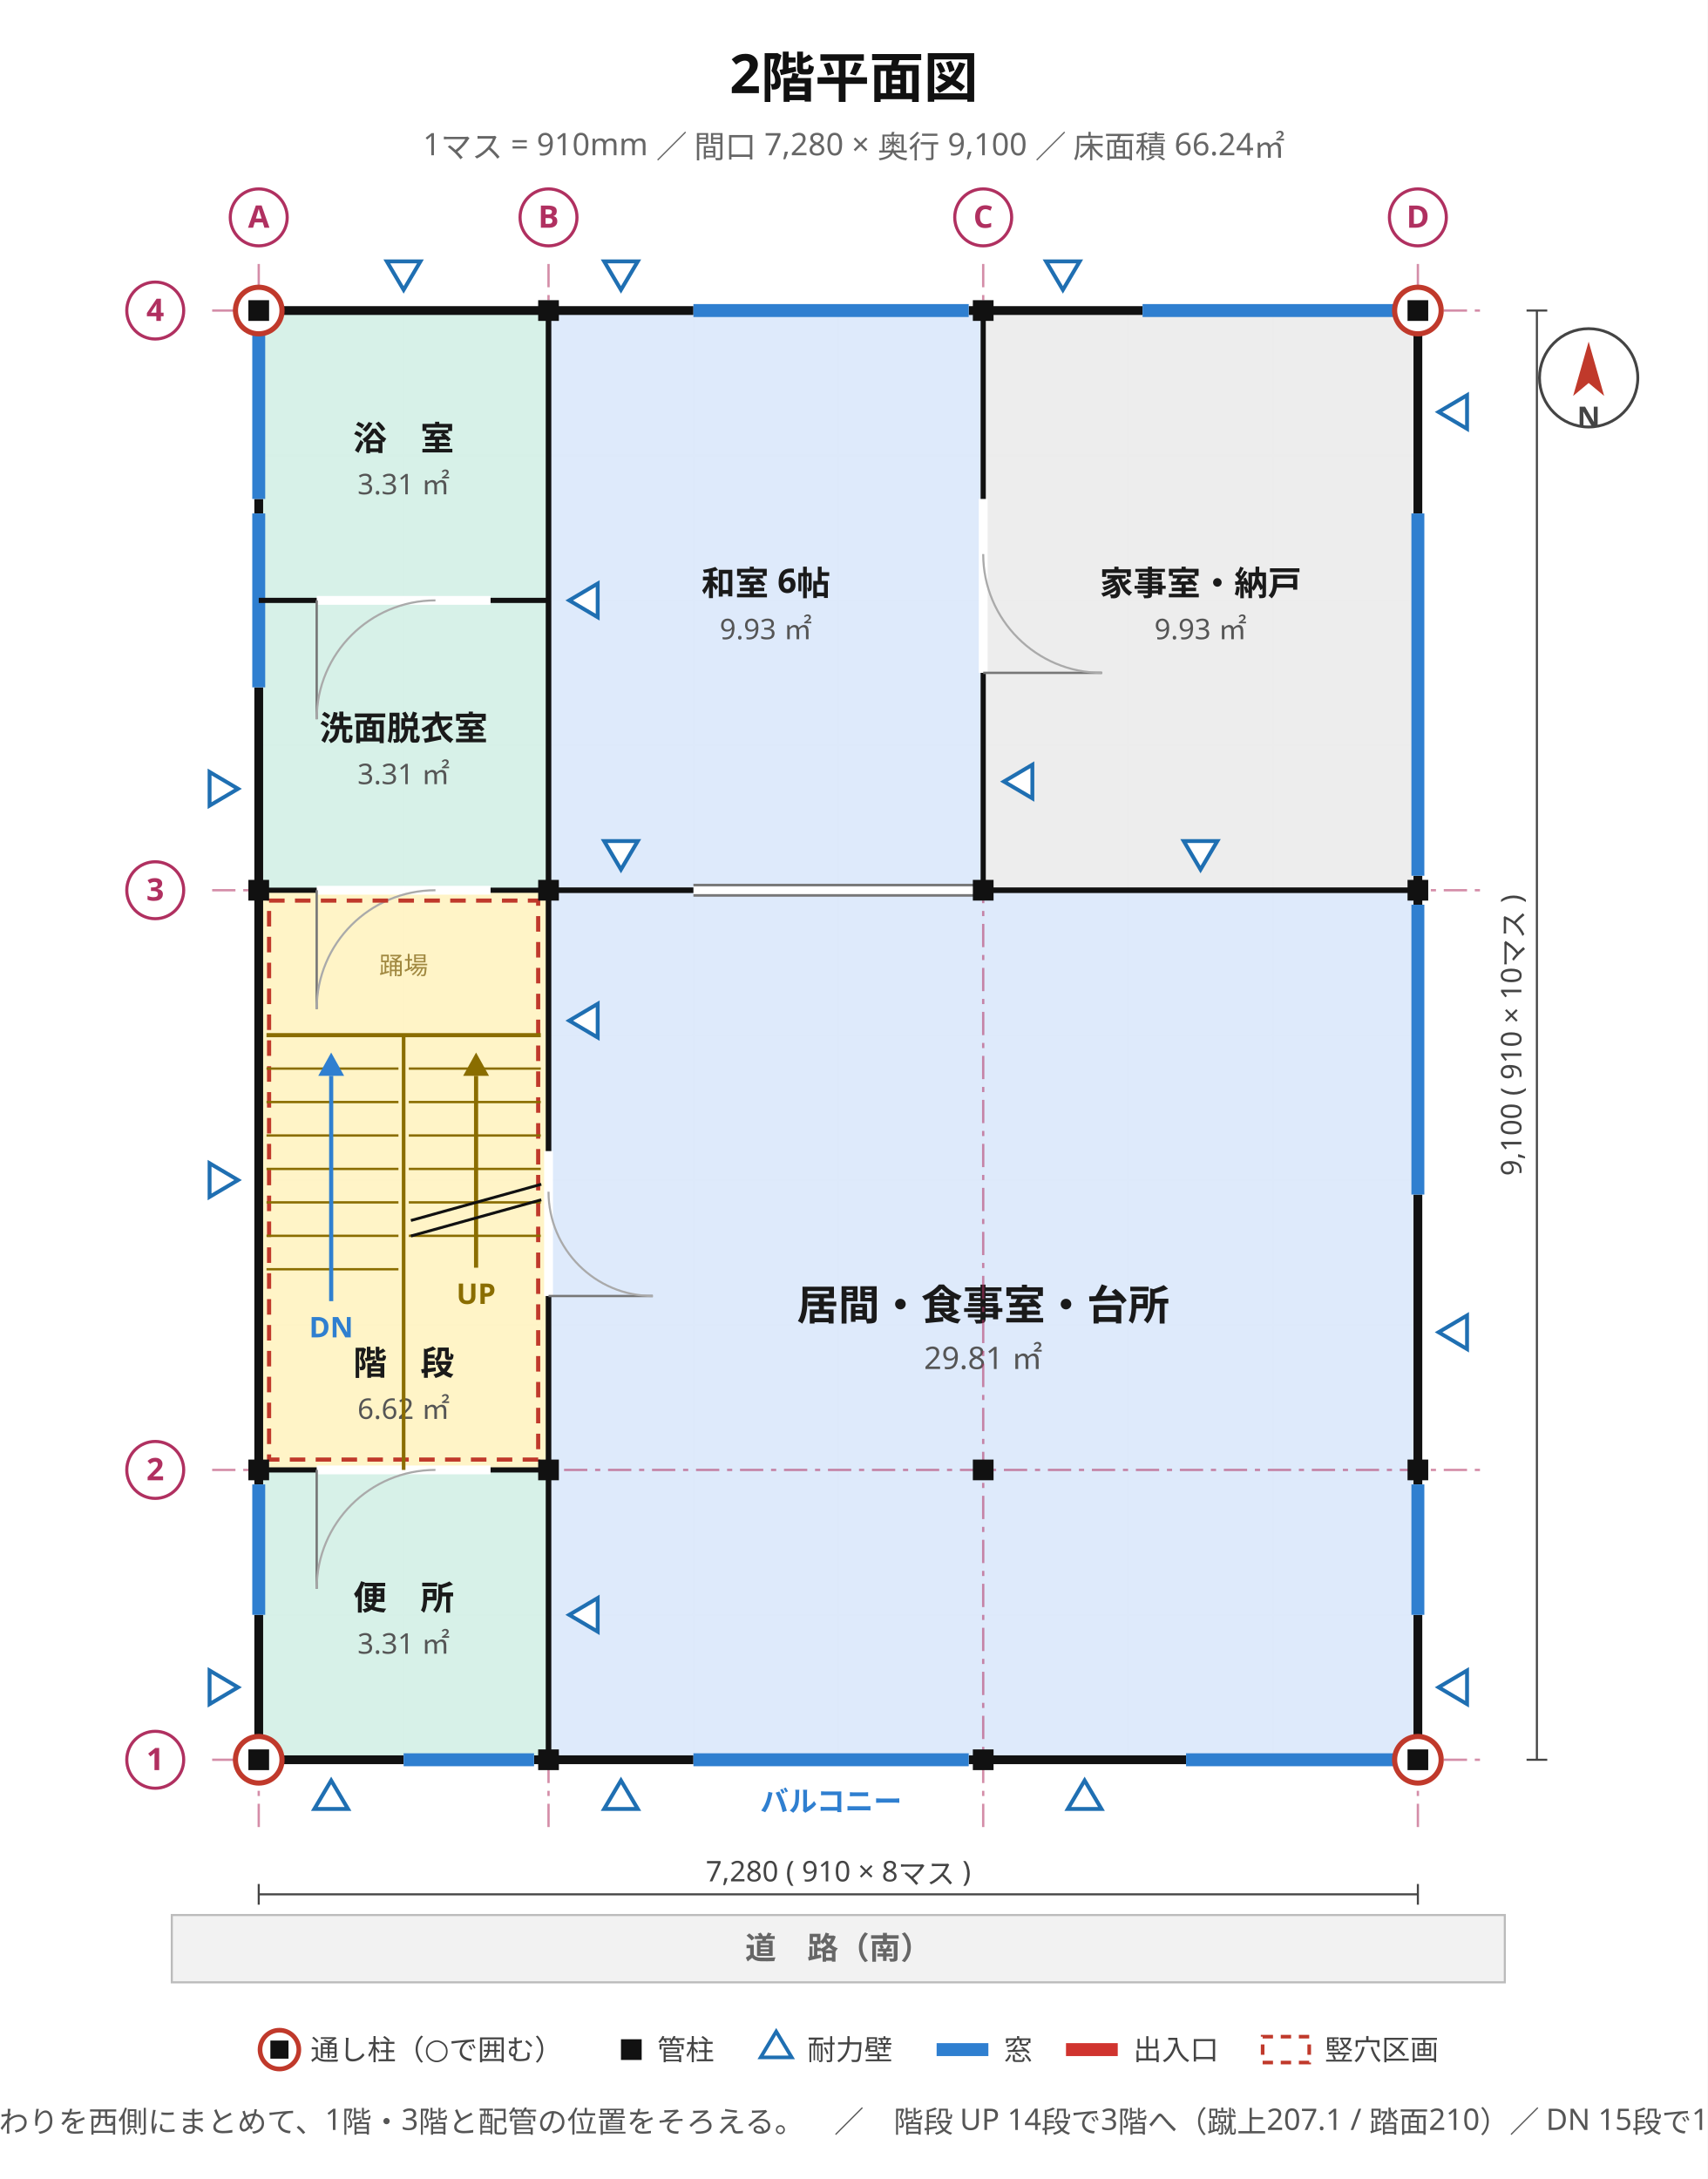
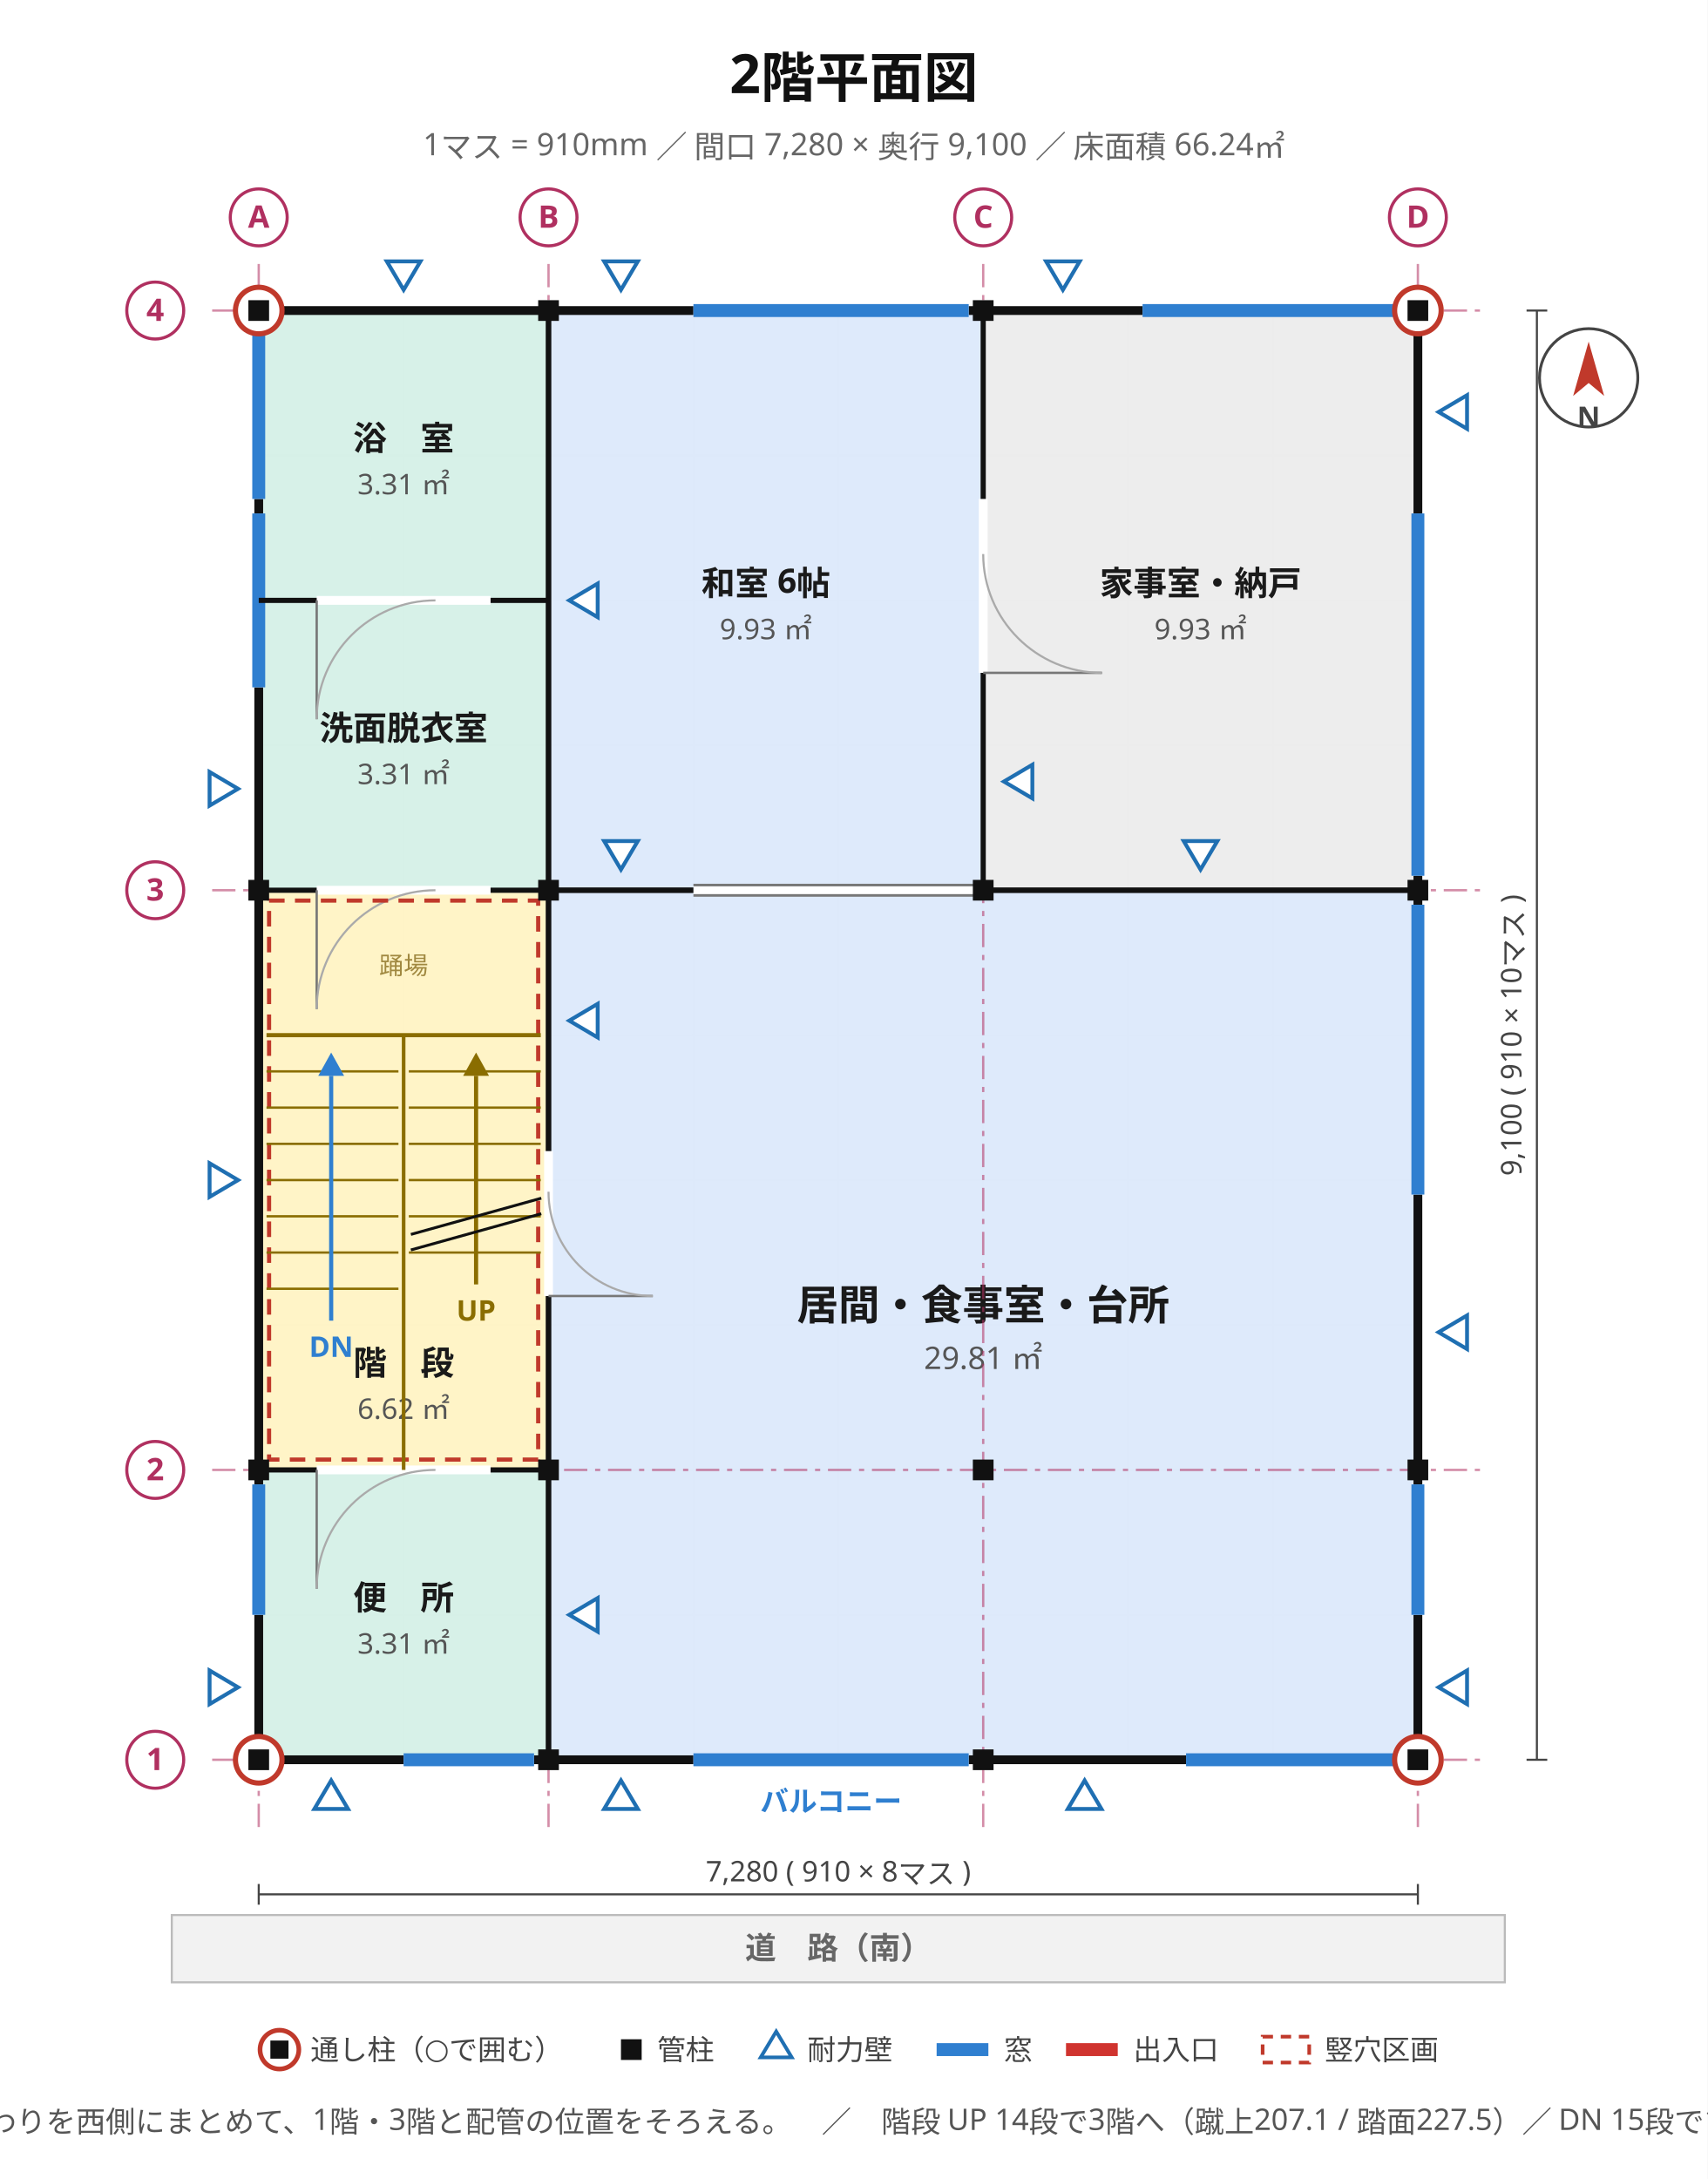
<svg xmlns="http://www.w3.org/2000/svg" viewBox="0 0 660 842" width="660" height="842" font-family="'Hiragino Sans','Hiragino Kaku Gothic ProN','Noto Sans JP','Yu Gothic',Meiryo,'IPAGothic',sans-serif">
  <rect width="660" height="842" fill="#ffffff" />
  <text x="330" y="36" font-size="21" text-anchor="middle" fill="#111" font-weight="700" font-family="'Hiragino Sans','Hiragino Kaku Gothic ProN','Noto Sans JP','Yu Gothic',Meiryo,'IPAGothic',sans-serif">2階平面図</text>
  <text x="330" y="60" font-size="12" text-anchor="middle" fill="#666" font-weight="400" font-family="'Hiragino Sans','Hiragino Kaku Gothic ProN','Noto Sans JP','Yu Gothic',Meiryo,'IPAGothic',sans-serif">1マス = 910mm ／ 間口 7,280 × 奥行 9,100 ／ 床面積 66.24㎡</text>
  <line x1="100" y1="120" x2="100" y2="680" stroke="#e8e8e8" stroke-width="0.7" />
  <line x1="156" y1="120" x2="156" y2="680" stroke="#e8e8e8" stroke-width="0.7" />
  <line x1="212" y1="120" x2="212" y2="680" stroke="#e8e8e8" stroke-width="0.7" />
  <line x1="268" y1="120" x2="268" y2="680" stroke="#e8e8e8" stroke-width="0.7" />
  <line x1="324" y1="120" x2="324" y2="680" stroke="#e8e8e8" stroke-width="0.7" />
  <line x1="380" y1="120" x2="380" y2="680" stroke="#e8e8e8" stroke-width="0.7" />
  <line x1="436" y1="120" x2="436" y2="680" stroke="#e8e8e8" stroke-width="0.7" />
  <line x1="492" y1="120" x2="492" y2="680" stroke="#e8e8e8" stroke-width="0.7" />
  <line x1="548" y1="120" x2="548" y2="680" stroke="#e8e8e8" stroke-width="0.7" />
  <line x1="100" y1="680" x2="548" y2="680" stroke="#e8e8e8" stroke-width="0.7" />
  <line x1="100" y1="624" x2="548" y2="624" stroke="#e8e8e8" stroke-width="0.7" />
  <line x1="100" y1="568" x2="548" y2="568" stroke="#e8e8e8" stroke-width="0.7" />
  <line x1="100" y1="512" x2="548" y2="512" stroke="#e8e8e8" stroke-width="0.7" />
  <line x1="100" y1="456" x2="548" y2="456" stroke="#e8e8e8" stroke-width="0.7" />
  <line x1="100" y1="400" x2="548" y2="400" stroke="#e8e8e8" stroke-width="0.7" />
  <line x1="100" y1="344" x2="548" y2="344" stroke="#e8e8e8" stroke-width="0.7" />
  <line x1="100" y1="288" x2="548" y2="288" stroke="#e8e8e8" stroke-width="0.7" />
  <line x1="100" y1="232" x2="548" y2="232" stroke="#e8e8e8" stroke-width="0.7" />
  <line x1="100" y1="176" x2="548" y2="176" stroke="#e8e8e8" stroke-width="0.7" />
  <line x1="100" y1="120" x2="548" y2="120" stroke="#e8e8e8" stroke-width="0.7" />
  <rect x="100" y="568" width="112" height="112" fill="#d5f0e7" stroke="#2f9077" stroke-width="1.2" opacity="0.95" />
  <text x="156" y="622" font-size="13" text-anchor="middle" fill="#1a1a1a" font-weight="700" font-family="'Hiragino Sans','Hiragino Kaku Gothic ProN','Noto Sans JP','Yu Gothic',Meiryo,'IPAGothic',sans-serif">便　所</text>
  <text x="156" y="639" font-size="11" text-anchor="middle" fill="#555" font-weight="400" font-family="'Hiragino Sans','Hiragino Kaku Gothic ProN','Noto Sans JP','Yu Gothic',Meiryo,'IPAGothic',sans-serif">3.31 ㎡</text>
  <rect x="100" y="344" width="112" height="224" fill="#fff3c4" stroke="#bb9508" stroke-width="1.2" opacity="0.95" />
  <text x="156" y="531.28" font-size="13" text-anchor="middle" fill="#1a1a1a" font-weight="700" font-family="'Hiragino Sans','Hiragino Kaku Gothic ProN','Noto Sans JP','Yu Gothic',Meiryo,'IPAGothic',sans-serif">階　段</text>
  <text x="156" y="548.28" font-size="11" text-anchor="middle" fill="#555" font-weight="400" font-family="'Hiragino Sans','Hiragino Kaku Gothic ProN','Noto Sans JP','Yu Gothic',Meiryo,'IPAGothic',sans-serif">6.62 ㎡</text>
  <rect x="100" y="232" width="112" height="112" fill="#d5f0e7" stroke="#2f9077" stroke-width="1.2" opacity="0.95" />
  <text x="156" y="286" font-size="13" text-anchor="middle" fill="#1a1a1a" font-weight="700" font-family="'Hiragino Sans','Hiragino Kaku Gothic ProN','Noto Sans JP','Yu Gothic',Meiryo,'IPAGothic',sans-serif">洗面脱衣室</text>
  <text x="156" y="303" font-size="11" text-anchor="middle" fill="#555" font-weight="400" font-family="'Hiragino Sans','Hiragino Kaku Gothic ProN','Noto Sans JP','Yu Gothic',Meiryo,'IPAGothic',sans-serif">3.31 ㎡</text>
  <rect x="100" y="120" width="112" height="112" fill="#d5f0e7" stroke="#2f9077" stroke-width="1.2" opacity="0.95" />
  <text x="156" y="174" font-size="13" text-anchor="middle" fill="#1a1a1a" font-weight="700" font-family="'Hiragino Sans','Hiragino Kaku Gothic ProN','Noto Sans JP','Yu Gothic',Meiryo,'IPAGothic',sans-serif">浴　室</text>
  <text x="156" y="191" font-size="11" text-anchor="middle" fill="#555" font-weight="400" font-family="'Hiragino Sans','Hiragino Kaku Gothic ProN','Noto Sans JP','Yu Gothic',Meiryo,'IPAGothic',sans-serif">3.31 ㎡</text>
  <rect x="212" y="344" width="336" height="336" fill="#dce9fb" stroke="#4a76b8" stroke-width="1.2" opacity="0.95" />
  <text x="380" y="510" font-size="16" text-anchor="middle" fill="#1a1a1a" font-weight="700" font-family="'Hiragino Sans','Hiragino Kaku Gothic ProN','Noto Sans JP','Yu Gothic',Meiryo,'IPAGothic',sans-serif">居間・食事室・台所</text>
  <text x="380" y="529" font-size="12" text-anchor="middle" fill="#555" font-weight="400" font-family="'Hiragino Sans','Hiragino Kaku Gothic ProN','Noto Sans JP','Yu Gothic',Meiryo,'IPAGothic',sans-serif">29.81 ㎡</text>
  <rect x="212" y="120" width="168" height="224" fill="#dce9fb" stroke="#4a76b8" stroke-width="1.2" opacity="0.95" />
  <text x="296" y="230" font-size="13" text-anchor="middle" fill="#1a1a1a" font-weight="700" font-family="'Hiragino Sans','Hiragino Kaku Gothic ProN','Noto Sans JP','Yu Gothic',Meiryo,'IPAGothic',sans-serif">和室 6帖</text>
  <text x="296" y="247" font-size="11" text-anchor="middle" fill="#555" font-weight="400" font-family="'Hiragino Sans','Hiragino Kaku Gothic ProN','Noto Sans JP','Yu Gothic',Meiryo,'IPAGothic',sans-serif">9.93 ㎡</text>
  <rect x="380" y="120" width="168" height="224" fill="#ececec" stroke="#8a8a8a" stroke-width="1.2" opacity="0.95" />
  <text x="464" y="230" font-size="13" text-anchor="middle" fill="#1a1a1a" font-weight="700" font-family="'Hiragino Sans','Hiragino Kaku Gothic ProN','Noto Sans JP','Yu Gothic',Meiryo,'IPAGothic',sans-serif">家事室・納戸</text>
  <text x="464" y="247" font-size="11" text-anchor="middle" fill="#555" font-weight="400" font-family="'Hiragino Sans','Hiragino Kaku Gothic ProN','Noto Sans JP','Yu Gothic',Meiryo,'IPAGothic',sans-serif">9.93 ㎡</text>
  <line x1="100" y1="102" x2="100" y2="706" stroke="#b03060" stroke-width="0.9" stroke-dasharray="9 3 2 3" opacity="0.55" />
  <line x1="212" y1="102" x2="212" y2="706" stroke="#b03060" stroke-width="0.9" stroke-dasharray="9 3 2 3" opacity="0.55" />
  <line x1="380" y1="102" x2="380" y2="706" stroke="#b03060" stroke-width="0.9" stroke-dasharray="9 3 2 3" opacity="0.55" />
  <line x1="548" y1="102" x2="548" y2="706" stroke="#b03060" stroke-width="0.9" stroke-dasharray="9 3 2 3" opacity="0.55" />
  <line x1="82" y1="680" x2="574" y2="680" stroke="#b03060" stroke-width="0.9" stroke-dasharray="9 3 2 3" opacity="0.55" />
  <line x1="82" y1="568" x2="574" y2="568" stroke="#b03060" stroke-width="0.9" stroke-dasharray="9 3 2 3" opacity="0.55" />
  <line x1="82" y1="344" x2="574" y2="344" stroke="#b03060" stroke-width="0.9" stroke-dasharray="9 3 2 3" opacity="0.55" />
  <line x1="82" y1="120" x2="574" y2="120" stroke="#b03060" stroke-width="0.9" stroke-dasharray="9 3 2 3" opacity="0.55" />
  <rect x="100" y="120" width="448" height="560" stroke="#111" stroke-width="3.4" fill="none" />
  <line x1="268" y1="680" x2="374.4" y2="680" stroke="#ffffff" stroke-width="4.2" />
  <line x1="268" y1="680" x2="374.4" y2="680" stroke="#2f7fd0" stroke-width="5.0" />
  <text x="321.2" y="700" font-size="11" text-anchor="middle" fill="#2f7fd0" font-weight="700" font-family="'Hiragino Sans','Hiragino Kaku Gothic ProN','Noto Sans JP','Yu Gothic',Meiryo,'IPAGothic',sans-serif">バルコニー</text>
  <line x1="458.4" y1="680" x2="542.4" y2="680" stroke="#ffffff" stroke-width="4.2" />
  <line x1="458.4" y1="680" x2="542.4" y2="680" stroke="#2f7fd0" stroke-width="5.0" />
  <line x1="156" y1="680" x2="206.4" y2="680" stroke="#ffffff" stroke-width="4.2" />
  <line x1="156" y1="680" x2="206.4" y2="680" stroke="#2f7fd0" stroke-width="5.0" />
  <line x1="548" y1="624" x2="548" y2="573.6" stroke="#ffffff" stroke-width="4.2" />
  <line x1="548" y1="624" x2="548" y2="573.6" stroke="#2f7fd0" stroke-width="5.0" />
  <line x1="548" y1="461.6" x2="548" y2="349.6" stroke="#ffffff" stroke-width="4.2" />
  <line x1="548" y1="461.6" x2="548" y2="349.6" stroke="#2f7fd0" stroke-width="5.0" />
  <line x1="548" y1="338.4" x2="548" y2="198.4" stroke="#ffffff" stroke-width="4.2" />
  <line x1="548" y1="338.4" x2="548" y2="198.4" stroke="#2f7fd0" stroke-width="5.0" />
  <line x1="268" y1="120" x2="374.4" y2="120" stroke="#ffffff" stroke-width="4.2" />
  <line x1="268" y1="120" x2="374.4" y2="120" stroke="#2f7fd0" stroke-width="5.0" />
  <line x1="441.6" y1="120" x2="542.4" y2="120" stroke="#ffffff" stroke-width="4.2" />
  <line x1="441.6" y1="120" x2="542.4" y2="120" stroke="#2f7fd0" stroke-width="5.0" />
  <line x1="100" y1="624" x2="100" y2="573.6" stroke="#ffffff" stroke-width="4.2" />
  <line x1="100" y1="624" x2="100" y2="573.6" stroke="#2f7fd0" stroke-width="5.0" />
  <line x1="100" y1="265.6" x2="100" y2="198.4" stroke="#ffffff" stroke-width="4.2" />
  <line x1="100" y1="265.6" x2="100" y2="198.4" stroke="#2f7fd0" stroke-width="5.0" />
  <line x1="100" y1="192.8" x2="100" y2="125.6" stroke="#ffffff" stroke-width="4.2" />
  <line x1="100" y1="192.8" x2="100" y2="125.6" stroke="#2f7fd0" stroke-width="5.0" />
+   <line x1="212" y1="568" x2="212" y2="344" stroke="#111" stroke-width="2.0" />
+   <line x1="100" y1="232" x2="212" y2="232" stroke="#111" stroke-width="2.0" />
+   <line x1="212" y1="232" x2="212" y2="120" stroke="#111" stroke-width="2.0" />
+   <line x1="212" y1="680" x2="212" y2="344" stroke="#111" stroke-width="2.0" />
+   <line x1="100" y1="568" x2="212" y2="568" stroke="#111" stroke-width="2.0" />
+   <line x1="212" y1="680" x2="212" y2="568" stroke="#111" stroke-width="2.0" />
+   <line x1="212" y1="344" x2="212" y2="232" stroke="#111" stroke-width="2.0" />
+   <line x1="380" y1="344" x2="548" y2="344" stroke="#111" stroke-width="2.0" />
+   <line x1="380" y1="344" x2="380" y2="120" stroke="#111" stroke-width="2.0" />
+   <line x1="212" y1="344" x2="212" y2="120" stroke="#111" stroke-width="2.0" />
+   <line x1="100" y1="344" x2="212" y2="344" stroke="#111" stroke-width="2.0" />
  <line x1="212" y1="344" x2="380" y2="344" stroke="#111" stroke-width="2.0" />
-   <line x1="100" y1="568" x2="212" y2="568" stroke="#111" stroke-width="2.0" />
-   <line x1="100" y1="232" x2="212" y2="232" stroke="#111" stroke-width="2.0" />
-   <line x1="212" y1="680" x2="212" y2="344" stroke="#111" stroke-width="2.0" />
-   <line x1="212" y1="344" x2="212" y2="120" stroke="#111" stroke-width="2.0" />
-   <line x1="212" y1="232" x2="212" y2="120" stroke="#111" stroke-width="2.0" />
-   <line x1="212" y1="568" x2="212" y2="344" stroke="#111" stroke-width="2.0" />
-   <line x1="212" y1="680" x2="212" y2="568" stroke="#111" stroke-width="2.0" />
-   <line x1="380" y1="344" x2="548" y2="344" stroke="#111" stroke-width="2.0" />
-   <line x1="212" y1="344" x2="212" y2="232" stroke="#111" stroke-width="2.0" />
-   <line x1="380" y1="344" x2="380" y2="120" stroke="#111" stroke-width="2.0" />
-   <line x1="100" y1="344" x2="212" y2="344" stroke="#111" stroke-width="2.0" />
  <line x1="212" y1="344" x2="548" y2="344" stroke="#111" stroke-width="2.0" />
  <line x1="122.4" y1="568" x2="189.6" y2="568" stroke="#ffffff" stroke-width="3.4" />
  <line x1="122.4" y1="568" x2="122.4" y2="613.92" stroke="#777" stroke-width="0.9" />
  <path d="M 122.4 613.9 A 45.9 45.9 0 0 1 168.3 568.0" stroke="#aaa" stroke-width="0.8" fill="none" />
  <line x1="212" y1="500.8" x2="212" y2="444.8" stroke="#ffffff" stroke-width="3.4" />
  <line x1="212" y1="500.8" x2="252.32" y2="500.8" stroke="#777" stroke-width="0.9" />
  <path d="M 252.3 500.8 A 40.3 40.3 0 0 1 212.0 460.5" stroke="#aaa" stroke-width="0.8" fill="none" />
  <line x1="122.4" y1="344" x2="189.6" y2="344" stroke="#ffffff" stroke-width="3.4" />
  <line x1="122.4" y1="344" x2="122.4" y2="389.92" stroke="#777" stroke-width="0.9" />
  <path d="M 122.4 389.9 A 45.9 45.9 0 0 1 168.3 344.0" stroke="#aaa" stroke-width="0.8" fill="none" />
  <line x1="122.4" y1="232" x2="189.6" y2="232" stroke="#ffffff" stroke-width="3.4" />
  <line x1="122.4" y1="232" x2="122.4" y2="277.92" stroke="#777" stroke-width="0.9" />
  <path d="M 122.4 277.9 A 45.9 45.9 0 0 1 168.3 232.0" stroke="#aaa" stroke-width="0.8" fill="none" />
  <line x1="268" y1="344" x2="380" y2="344" stroke="#ffffff" stroke-width="3.4" />
  <line x1="268" y1="342" x2="380" y2="342" stroke="#777" stroke-width="1.0" />
  <line x1="268" y1="346" x2="380" y2="346" stroke="#777" stroke-width="1.0" />
  <line x1="380" y1="260" x2="380" y2="192.8" stroke="#ffffff" stroke-width="3.4" />
  <line x1="380" y1="260" x2="425.92" y2="260" stroke="#777" stroke-width="0.9" />
  <path d="M 425.9 260.0 A 45.9 45.9 0 0 1 380.0 214.1" stroke="#aaa" stroke-width="0.8" fill="none" />
  <rect x="104" y="348" width="104" height="216" fill="none" stroke="#c0392b" stroke-width="1.6" stroke-dasharray="6 4" />
  <line x1="103" y1="400" x2="209" y2="400" stroke="#8a6d00" stroke-width="1.6" />
  <line x1="156" y1="568" x2="156" y2="400" stroke="#8a6d00" stroke-width="1.4" />
-   <line x1="158" y1="412.92" x2="209" y2="412.92" stroke="#8a6d00" stroke-width="0.9" />
-   <line x1="158" y1="425.85" x2="209" y2="425.85" stroke="#8a6d00" stroke-width="0.9" />
-   <line x1="158" y1="438.77" x2="209" y2="438.77" stroke="#8a6d00" stroke-width="0.9" />
-   <line x1="158" y1="451.69" x2="209" y2="451.69" stroke="#8a6d00" stroke-width="0.9" />
-   <line x1="158" y1="464.62" x2="209" y2="464.62" stroke="#8a6d00" stroke-width="0.9" />
-   <line x1="158" y1="477.54" x2="209" y2="477.54" stroke="#8a6d00" stroke-width="0.9" />
-   <line x1="103" y1="412.92" x2="154" y2="412.92" stroke="#8a6d00" stroke-width="0.9" />
-   <line x1="103" y1="425.85" x2="154" y2="425.85" stroke="#8a6d00" stroke-width="0.9" />
-   <line x1="103" y1="438.77" x2="154" y2="438.77" stroke="#8a6d00" stroke-width="0.9" />
-   <line x1="103" y1="451.69" x2="154" y2="451.69" stroke="#8a6d00" stroke-width="0.9" />
-   <line x1="103" y1="464.62" x2="154" y2="464.62" stroke="#8a6d00" stroke-width="0.9" />
-   <line x1="103" y1="477.54" x2="154" y2="477.54" stroke="#8a6d00" stroke-width="0.9" />
-   <line x1="103" y1="490.46" x2="154" y2="490.46" stroke="#8a6d00" stroke-width="0.9" />
-   <line x1="184" y1="489.86" x2="184" y2="415.72" stroke="#8a6d00" stroke-width="1.6" />
+   <line x1="158" y1="414" x2="209" y2="414" stroke="#8a6d00" stroke-width="0.9" />
+   <line x1="158" y1="428" x2="209" y2="428" stroke="#8a6d00" stroke-width="0.9" />
+   <line x1="158" y1="442" x2="209" y2="442" stroke="#8a6d00" stroke-width="0.9" />
+   <line x1="158" y1="456" x2="209" y2="456" stroke="#8a6d00" stroke-width="0.9" />
+   <line x1="158" y1="470" x2="209" y2="470" stroke="#8a6d00" stroke-width="0.9" />
+   <line x1="158" y1="484" x2="209" y2="484" stroke="#8a6d00" stroke-width="0.9" />
+   <line x1="103" y1="414" x2="154" y2="414" stroke="#8a6d00" stroke-width="0.9" />
+   <line x1="103" y1="428" x2="154" y2="428" stroke="#8a6d00" stroke-width="0.9" />
+   <line x1="103" y1="442" x2="154" y2="442" stroke="#8a6d00" stroke-width="0.9" />
+   <line x1="103" y1="456" x2="154" y2="456" stroke="#8a6d00" stroke-width="0.9" />
+   <line x1="103" y1="470" x2="154" y2="470" stroke="#8a6d00" stroke-width="0.9" />
+   <line x1="103" y1="484" x2="154" y2="484" stroke="#8a6d00" stroke-width="0.9" />
+   <line x1="103" y1="498" x2="154" y2="498" stroke="#8a6d00" stroke-width="0.9" />
+   <line x1="184" y1="496.32" x2="184" y2="415.72" stroke="#8a6d00" stroke-width="1.6" />
  <polygon points="184,406.72 179,415.72 189,415.72" fill="#8a6d00" />
-   <text x="184" y="503.86" font-size="11" text-anchor="middle" fill="#8a6d00" font-weight="700" font-family="'Hiragino Sans','Hiragino Kaku Gothic ProN','Noto Sans JP','Yu Gothic',Meiryo,'IPAGothic',sans-serif">UP</text>
-   <line x1="158.8" y1="471.62" x2="209.2" y2="457.62" stroke="#111" stroke-width="1.1" />
-   <line x1="158.8" y1="477.62" x2="209.2" y2="463.62" stroke="#111" stroke-width="1.1" />
-   <line x1="128" y1="502.78" x2="128" y2="415.72" stroke="#2f7fd0" stroke-width="1.6" />
+   <text x="184" y="510.32" font-size="11" text-anchor="middle" fill="#8a6d00" font-weight="700" font-family="'Hiragino Sans','Hiragino Kaku Gothic ProN','Noto Sans JP','Yu Gothic',Meiryo,'IPAGothic',sans-serif">UP</text>
+   <line x1="158.8" y1="477" x2="209.2" y2="463" stroke="#111" stroke-width="1.1" />
+   <line x1="158.8" y1="483" x2="209.2" y2="469" stroke="#111" stroke-width="1.1" />
+   <line x1="128" y1="510.32" x2="128" y2="415.72" stroke="#2f7fd0" stroke-width="1.6" />
  <polygon points="128,406.72 123,415.72 133,415.72" fill="#2f7fd0" />
-   <text x="128" y="516.78" font-size="11" text-anchor="middle" fill="#2f7fd0" font-weight="700" font-family="'Hiragino Sans','Hiragino Kaku Gothic ProN','Noto Sans JP','Yu Gothic',Meiryo,'IPAGothic',sans-serif">DN</text>
+   <text x="128" y="524.32" font-size="11" text-anchor="middle" fill="#2f7fd0" font-weight="700" font-family="'Hiragino Sans','Hiragino Kaku Gothic ProN','Noto Sans JP','Yu Gothic',Meiryo,'IPAGothic',sans-serif">DN</text>
  <text x="156" y="376.48" font-size="9.5" text-anchor="middle" fill="#a08840" font-weight="400" font-family="'Hiragino Sans','Hiragino Kaku Gothic ProN','Noto Sans JP','Yu Gothic',Meiryo,'IPAGothic',sans-serif">踊場</text>
  <polygon points="92,652 81,645.5 81,658.5" fill="#ffffff" stroke="#1f6fb2" stroke-width="1.5" />
  <polygon points="92,456 81,449.5 81,462.5" fill="#ffffff" stroke="#1f6fb2" stroke-width="1.5" />
  <polygon points="92,304.8 81,298.3 81,311.3" fill="#ffffff" stroke="#1f6fb2" stroke-width="1.5" />
  <polygon points="220,624 231,617.5 231,630.5" fill="#ffffff" stroke="#1f6fb2" stroke-width="1.5" />
  <polygon points="220,394.4 231,387.9 231,400.9" fill="#ffffff" stroke="#1f6fb2" stroke-width="1.5" />
  <polygon points="220,232 231,225.5 231,238.5" fill="#ffffff" stroke="#1f6fb2" stroke-width="1.5" />
  <polygon points="388,302 399,295.5 399,308.5" fill="#ffffff" stroke="#1f6fb2" stroke-width="1.5" />
  <polygon points="556,652 567,645.5 567,658.5" fill="#ffffff" stroke="#1f6fb2" stroke-width="1.5" />
  <polygon points="556,514.8 567,508.3 567,521.3" fill="#ffffff" stroke="#1f6fb2" stroke-width="1.5" />
  <polygon points="556,159.2 567,152.7 567,165.7" fill="#ffffff" stroke="#1f6fb2" stroke-width="1.5" />
  <polygon points="128,688 121.5,699 134.5,699" fill="#ffffff" stroke="#1f6fb2" stroke-width="1.5" />
  <polygon points="240,688 233.5,699 246.5,699" fill="#ffffff" stroke="#1f6fb2" stroke-width="1.5" />
  <polygon points="419.2,688 412.7,699 425.7,699" fill="#ffffff" stroke="#1f6fb2" stroke-width="1.5" />
  <polygon points="240,336 233.5,325 246.5,325" fill="#ffffff" stroke="#1f6fb2" stroke-width="1.5" />
  <polygon points="464,336 457.5,325 470.5,325" fill="#ffffff" stroke="#1f6fb2" stroke-width="1.5" />
  <polygon points="156,112 149.5,101 162.5,101" fill="#ffffff" stroke="#1f6fb2" stroke-width="1.5" />
  <polygon points="240,112 233.5,101 246.5,101" fill="#ffffff" stroke="#1f6fb2" stroke-width="1.5" />
  <polygon points="410.8,112 404.3,101 417.3,101" fill="#ffffff" stroke="#1f6fb2" stroke-width="1.5" />
  <rect x="208" y="676" width="8" height="8" fill="#111" />
  <rect x="376" y="676" width="8" height="8" fill="#111" />
  <rect x="96" y="564" width="8" height="8" fill="#111" />
  <rect x="544" y="564" width="8" height="8" fill="#111" />
  <rect x="96" y="340" width="8" height="8" fill="#111" />
  <rect x="544" y="340" width="8" height="8" fill="#111" />
  <rect x="208" y="116" width="8" height="8" fill="#111" />
  <rect x="376" y="116" width="8" height="8" fill="#111" />
  <rect x="208" y="564" width="8" height="8" fill="#111" />
  <rect x="376" y="564" width="8" height="8" fill="#111" />
  <rect x="208" y="340" width="8" height="8" fill="#111" />
  <rect x="376" y="340" width="8" height="8" fill="#111" />
  <circle cx="100" cy="680" r="9" fill="#ffffff" stroke="#c0392b" stroke-width="2.0" />
  <rect x="96" y="676" width="8" height="8" fill="#111" />
  <circle cx="548" cy="680" r="9" fill="#ffffff" stroke="#c0392b" stroke-width="2.0" />
  <rect x="544" y="676" width="8" height="8" fill="#111" />
  <circle cx="100" cy="120" r="9" fill="#ffffff" stroke="#c0392b" stroke-width="2.0" />
  <rect x="96" y="116" width="8" height="8" fill="#111" />
  <circle cx="548" cy="120" r="9" fill="#ffffff" stroke="#c0392b" stroke-width="2.0" />
  <rect x="544" y="116" width="8" height="8" fill="#111" />
  <circle cx="100" cy="84" r="11" fill="#ffffff" stroke="#b03060" stroke-width="1.2" />
  <text x="100" y="88" font-size="12" text-anchor="middle" fill="#b03060" font-weight="700" font-family="'Hiragino Sans','Hiragino Kaku Gothic ProN','Noto Sans JP','Yu Gothic',Meiryo,'IPAGothic',sans-serif">A</text>
  <circle cx="212" cy="84" r="11" fill="#ffffff" stroke="#b03060" stroke-width="1.2" />
  <text x="212" y="88" font-size="12" text-anchor="middle" fill="#b03060" font-weight="700" font-family="'Hiragino Sans','Hiragino Kaku Gothic ProN','Noto Sans JP','Yu Gothic',Meiryo,'IPAGothic',sans-serif">B</text>
  <circle cx="380" cy="84" r="11" fill="#ffffff" stroke="#b03060" stroke-width="1.2" />
  <text x="380" y="88" font-size="12" text-anchor="middle" fill="#b03060" font-weight="700" font-family="'Hiragino Sans','Hiragino Kaku Gothic ProN','Noto Sans JP','Yu Gothic',Meiryo,'IPAGothic',sans-serif">C</text>
  <circle cx="548" cy="84" r="11" fill="#ffffff" stroke="#b03060" stroke-width="1.2" />
  <text x="548" y="88" font-size="12" text-anchor="middle" fill="#b03060" font-weight="700" font-family="'Hiragino Sans','Hiragino Kaku Gothic ProN','Noto Sans JP','Yu Gothic',Meiryo,'IPAGothic',sans-serif">D</text>
  <circle cx="60" cy="680" r="11" fill="#ffffff" stroke="#b03060" stroke-width="1.2" />
  <text x="60" y="684" font-size="12" text-anchor="middle" fill="#b03060" font-weight="700" font-family="'Hiragino Sans','Hiragino Kaku Gothic ProN','Noto Sans JP','Yu Gothic',Meiryo,'IPAGothic',sans-serif">1</text>
  <circle cx="60" cy="568" r="11" fill="#ffffff" stroke="#b03060" stroke-width="1.2" />
  <text x="60" y="572" font-size="12" text-anchor="middle" fill="#b03060" font-weight="700" font-family="'Hiragino Sans','Hiragino Kaku Gothic ProN','Noto Sans JP','Yu Gothic',Meiryo,'IPAGothic',sans-serif">2</text>
  <circle cx="60" cy="344" r="11" fill="#ffffff" stroke="#b03060" stroke-width="1.2" />
  <text x="60" y="348" font-size="12" text-anchor="middle" fill="#b03060" font-weight="700" font-family="'Hiragino Sans','Hiragino Kaku Gothic ProN','Noto Sans JP','Yu Gothic',Meiryo,'IPAGothic',sans-serif">3</text>
  <circle cx="60" cy="120" r="11" fill="#ffffff" stroke="#b03060" stroke-width="1.2" />
  <text x="60" y="124" font-size="12" text-anchor="middle" fill="#b03060" font-weight="700" font-family="'Hiragino Sans','Hiragino Kaku Gothic ProN','Noto Sans JP','Yu Gothic',Meiryo,'IPAGothic',sans-serif">4</text>
  <line x1="100" y1="732" x2="548" y2="732" stroke="#444" stroke-width="0.8" />
  <line x1="100" y1="728" x2="100" y2="736" stroke="#444" stroke-width="0.8" />
  <line x1="548" y1="728" x2="548" y2="736" stroke="#444" stroke-width="0.8" />
  <text x="324" y="727" font-size="11" text-anchor="middle" fill="#444" font-weight="400" font-family="'Hiragino Sans','Hiragino Kaku Gothic ProN','Noto Sans JP','Yu Gothic',Meiryo,'IPAGothic',sans-serif">7,280  ( 910 × 8マス )</text>
  <line x1="594" y1="680" x2="594" y2="120" stroke="#444" stroke-width="0.8" />
  <line x1="590" y1="680" x2="598" y2="680" stroke="#444" stroke-width="0.8" />
  <line x1="590" y1="120" x2="598" y2="120" stroke="#444" stroke-width="0.8" />
  <g transform="translate(588,400) rotate(-90)">
    <text x="0" y="0" font-size="11" text-anchor="middle" fill="#444" font-weight="400" font-family="'Hiragino Sans','Hiragino Kaku Gothic ProN','Noto Sans JP','Yu Gothic',Meiryo,'IPAGothic',sans-serif">9,100  ( 910 × 10マス )</text>
  </g>
  <circle cx="614" cy="146" r="19" fill="#ffffff" stroke="#444" stroke-width="1.1" />
  <polygon points="614,132 608,153 614,148 620,153" fill="#c0392b" />
  <text x="614" y="165" font-size="11" text-anchor="middle" fill="#444" font-weight="700" font-family="'Hiragino Sans','Hiragino Kaku Gothic ProN','Noto Sans JP','Yu Gothic',Meiryo,'IPAGothic',sans-serif">N</text>
  <rect x="66.4" y="740" width="515.2" height="26" fill="#f2f2f2" stroke="#bbb" stroke-width="0.8" />
  <text x="324" y="757" font-size="12" text-anchor="middle" fill="#666" font-weight="700" font-family="'Hiragino Sans','Hiragino Kaku Gothic ProN','Noto Sans JP','Yu Gothic',Meiryo,'IPAGothic',sans-serif">道　路（南）</text>
  <circle cx="108" cy="792" r="7.5" fill="#ffffff" stroke="#c0392b" stroke-width="1.8" />
  <rect x="104.5" y="788.5" width="7" height="7" fill="#111" />
  <text x="120" y="796" font-size="11" text-anchor="start" fill="#444" font-weight="400" font-family="'Hiragino Sans','Hiragino Kaku Gothic ProN','Noto Sans JP','Yu Gothic',Meiryo,'IPAGothic',sans-serif">通し柱（○で囲む）</text>
  <rect x="240" y="788" width="8" height="8" fill="#111" />
  <text x="254" y="796" font-size="11" text-anchor="start" fill="#444" font-weight="400" font-family="'Hiragino Sans','Hiragino Kaku Gothic ProN','Noto Sans JP','Yu Gothic',Meiryo,'IPAGothic',sans-serif">管柱</text>
  <polygon points="300,785 294,795 306,795" fill="#fff" stroke="#1f6fb2" stroke-width="1.4" />
  <text x="312" y="796" font-size="11" text-anchor="start" fill="#444" font-weight="400" font-family="'Hiragino Sans','Hiragino Kaku Gothic ProN','Noto Sans JP','Yu Gothic',Meiryo,'IPAGothic',sans-serif">耐力壁</text>
  <line x1="362" y1="792" x2="382" y2="792" stroke="#2f7fd0" stroke-width="5" />
  <text x="388" y="796" font-size="11" text-anchor="start" fill="#444" font-weight="400" font-family="'Hiragino Sans','Hiragino Kaku Gothic ProN','Noto Sans JP','Yu Gothic',Meiryo,'IPAGothic',sans-serif">窓</text>
  <line x1="412" y1="792" x2="432" y2="792" stroke="#d0342f" stroke-width="5" />
  <text x="438" y="796" font-size="11" text-anchor="start" fill="#444" font-weight="400" font-family="'Hiragino Sans','Hiragino Kaku Gothic ProN','Noto Sans JP','Yu Gothic',Meiryo,'IPAGothic',sans-serif">出入口</text>
  <rect x="488" y="787" width="18" height="10" fill="none" stroke="#c0392b" stroke-width="1.4" stroke-dasharray="4 3" />
  <text x="512" y="796" font-size="11" text-anchor="start" fill="#444" font-weight="400" font-family="'Hiragino Sans','Hiragino Kaku Gothic ProN','Noto Sans JP','Yu Gothic',Meiryo,'IPAGothic',sans-serif">竪穴区画</text>
-   <text x="330" y="824" font-size="11.5" text-anchor="middle" fill="#555" font-weight="400" font-family="'Hiragino Sans','Hiragino Kaku Gothic ProN','Noto Sans JP','Yu Gothic',Meiryo,'IPAGothic',sans-serif">水まわりを西側にまとめて、1階・3階と配管の位置をそろえる。　／　階段 UP 14段で3階へ（蹴上207.1 / 踏面210）／ DN 15段で1階へ</text>
+   <text x="330" y="824" font-size="11.5" text-anchor="middle" fill="#555" font-weight="400" font-family="'Hiragino Sans','Hiragino Kaku Gothic ProN','Noto Sans JP','Yu Gothic',Meiryo,'IPAGothic',sans-serif">水まわりを西側にまとめて、1階・3階と配管の位置をそろえる。　／　階段 UP 14段で3階へ（蹴上207.1 / 踏面227.5）／ DN 15段で1階へ</text>
</svg>
